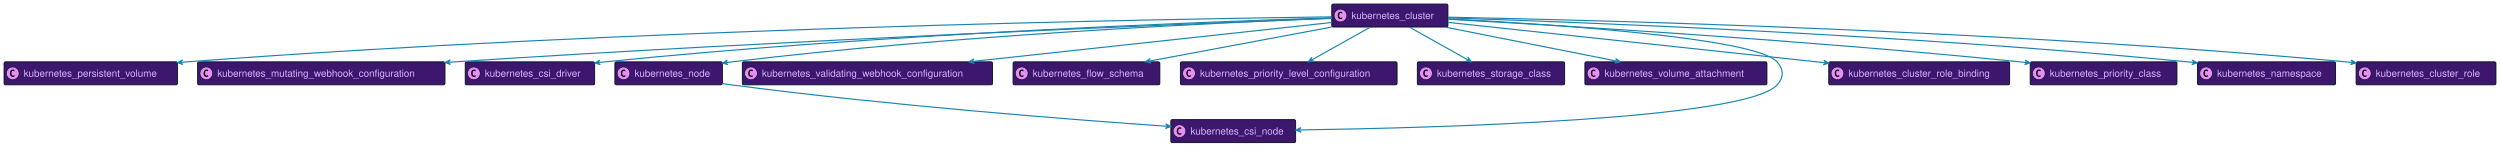
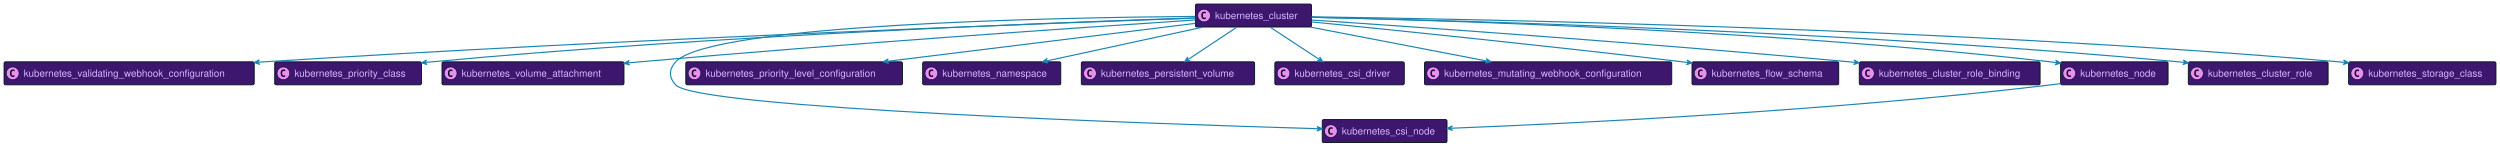
- <svg xmlns="http://www.w3.org/2000/svg" xmlns:xlink="http://www.w3.org/1999/xlink" width="4326" height="252" preserveAspectRatio="none" style="width:4326px;height:252px;background:#00000000">
-   <a xlink:actuate="onRequest" xlink:href="#a" xlink:show="new" xlink:title="#kubernetes_persistent_volume" xlink:type="simple" target="_top">
-     <rect id="a" width="300" height="39.789" x="7" y="107" fill="#3D176E" rx="2.5" ry="2.5" style="stroke:#000d19;stroke-width:1.5" />
+ <svg xmlns="http://www.w3.org/2000/svg" xmlns:xlink="http://www.w3.org/1999/xlink" width="4327" height="252" preserveAspectRatio="none" style="width:4327px;height:252px;background:#00000000">
+   <a xlink:actuate="onRequest" xlink:href="#a" xlink:show="new" xlink:title="#kubernetes_validating_webhook_configuration" xlink:type="simple" target="_top">
+     <rect id="a" width="433" height="39.789" x="7" y="107" fill="#3D176E" rx="2.5" ry="2.5" style="stroke:#000d19;stroke-width:1.5" />
    <circle cx="22" cy="126.894" r="11" fill="#E98DF7" style="stroke:#000d19;stroke-width:1" />
    <path d="M24.969 132.535q-.578.297-1.219.438-.64.156-1.344.156-2.5 0-3.828-1.64-1.312-1.657-1.312-4.782t1.312-4.781q1.328-1.657 3.828-1.657.703 0 1.344.157.656.156 1.219.453v2.719q-.625-.579-1.219-.844-.594-.281-1.219-.281-1.343 0-2.031 1.078-.688 1.062-.688 3.156 0 2.094.688 3.172.688 1.062 2.031 1.062.625 0 1.219-.265.594-.281 1.219-.86v2.72Z" />
-     <text x="41" y="132.78" fill="#D9B8FF" font-family="Helvetica" font-size="17" textLength="258">kubernetes_persistent_volume</text>
+     <text x="41" y="132.78" fill="#D9B8FF" font-family="Helvetica" font-size="17" textLength="391">kubernetes_validating_webhook_configuration</text>
  </a>
-   <a xlink:actuate="onRequest" xlink:href="#b" xlink:show="new" xlink:title="#kubernetes_mutating_webhook_configuration" xlink:type="simple" target="_top">
-     <rect id="b" width="428" height="39.789" x="342" y="107" fill="#3D176E" rx="2.5" ry="2.5" style="stroke:#000d19;stroke-width:1.5" />
-     <circle cx="357" cy="126.894" r="11" fill="#E98DF7" style="stroke:#000d19;stroke-width:1" />
-     <path d="M359.969 132.535q-.578.297-1.219.438-.64.156-1.344.156-2.5 0-3.828-1.64-1.312-1.657-1.312-4.782t1.312-4.781q1.328-1.657 3.828-1.657.703 0 1.344.157.656.156 1.219.453v2.719q-.625-.579-1.219-.844-.594-.281-1.219-.281-1.344 0-2.031 1.078-.688 1.062-.688 3.156 0 2.094.688 3.172.688 1.062 2.031 1.062.625 0 1.219-.265.594-.281 1.219-.86v2.72Z" />
-     <text x="376" y="132.78" fill="#D9B8FF" font-family="Helvetica" font-size="17" textLength="386">kubernetes_mutating_webhook_configuration</text>
+   <a xlink:actuate="onRequest" xlink:href="#b" xlink:show="new" xlink:title="#kubernetes_priority_class" xlink:type="simple" target="_top">
+     <rect id="b" width="254" height="39.789" x="475.5" y="107" fill="#3D176E" rx="2.5" ry="2.5" style="stroke:#000d19;stroke-width:1.5" />
+     <circle cx="490.5" cy="126.894" r="11" fill="#E98DF7" style="stroke:#000d19;stroke-width:1" />
+     <path d="M493.469 132.535q-.578.297-1.219.438-.64.156-1.344.156-2.5 0-3.828-1.64-1.312-1.657-1.312-4.782t1.312-4.781q1.328-1.657 3.828-1.657.703 0 1.344.157.656.156 1.219.453v2.719q-.625-.579-1.219-.844-.594-.281-1.219-.281-1.344 0-2.031 1.078-.688 1.062-.688 3.156 0 2.094.688 3.172.688 1.062 2.031 1.062.625 0 1.219-.265.594-.281 1.219-.86v2.72Z" />
+     <text x="509.5" y="132.78" fill="#D9B8FF" font-family="Helvetica" font-size="17" textLength="212">kubernetes_priority_class</text>
  </a>
-   <a xlink:actuate="onRequest" xlink:href="#c" xlink:show="new" xlink:title="#kubernetes_csi_driver" xlink:type="simple" target="_top">
-     <rect id="c" width="224" height="39.789" x="805" y="107" fill="#3D176E" rx="2.5" ry="2.5" style="stroke:#000d19;stroke-width:1.5" />
-     <circle cx="820" cy="126.894" r="11" fill="#E98DF7" style="stroke:#000d19;stroke-width:1" />
-     <path d="M822.969 132.535q-.578.297-1.219.438-.64.156-1.344.156-2.5 0-3.828-1.64-1.312-1.657-1.312-4.782t1.312-4.781q1.328-1.657 3.828-1.657.703 0 1.344.157.656.156 1.219.453v2.719q-.625-.579-1.219-.844-.594-.281-1.219-.281-1.343 0-2.031 1.078-.688 1.062-.688 3.156 0 2.094.688 3.172.688 1.062 2.031 1.062.625 0 1.219-.265.594-.281 1.219-.86v2.72Z" />
-     <text x="839" y="132.78" fill="#D9B8FF" font-family="Helvetica" font-size="17" textLength="182">kubernetes_csi_driver</text>
+   <a xlink:actuate="onRequest" xlink:href="#c" xlink:show="new" xlink:title="#kubernetes_volume_attachment" xlink:type="simple" target="_top">
+     <rect id="c" width="315" height="39.789" x="765" y="107" fill="#3D176E" rx="2.5" ry="2.5" style="stroke:#000d19;stroke-width:1.5" />
+     <circle cx="780" cy="126.894" r="11" fill="#E98DF7" style="stroke:#000d19;stroke-width:1" />
+     <path d="M782.969 132.535q-.578.297-1.219.438-.64.156-1.344.156-2.5 0-3.828-1.64-1.312-1.657-1.312-4.782t1.312-4.781q1.328-1.657 3.828-1.657.703 0 1.344.157.656.156 1.219.453v2.719q-.625-.579-1.219-.844-.594-.281-1.219-.281-1.343 0-2.031 1.078-.688 1.062-.688 3.156 0 2.094.688 3.172.688 1.062 2.031 1.062.625 0 1.219-.265.594-.281 1.219-.86v2.72Z" />
+     <text x="799" y="132.78" fill="#D9B8FF" font-family="Helvetica" font-size="17" textLength="273">kubernetes_volume_attachment</text>
  </a>
-   <a xlink:actuate="onRequest" xlink:href="#d" xlink:show="new" xlink:title="#kubernetes_cluster" xlink:type="simple" target="_top">
-     <rect id="d" width="201" height="39.789" x="2304.5" y="7" fill="#3D176E" rx="2.5" ry="2.5" style="stroke:#000d19;stroke-width:1.5" />
-     <circle cx="2319.5" cy="26.895" r="11" fill="#E98DF7" style="stroke:#000d19;stroke-width:1" />
-     <path d="M2322.469 32.535q-.578.297-1.219.438-.64.156-1.344.156-2.5 0-3.828-1.64-1.312-1.657-1.312-4.782t1.312-4.781q1.328-1.656 3.828-1.656.703 0 1.344.156.656.156 1.219.453v2.719q-.625-.578-1.219-.844-.594-.281-1.219-.281-1.343 0-2.031 1.078-.688 1.062-.688 3.156 0 2.094.688 3.172.688 1.062 2.031 1.062.625 0 1.219-.265.594-.281 1.219-.86v2.72Z" />
-     <text x="2338.5" y="32.78" fill="#D9B8FF" font-family="Helvetica" font-size="17" textLength="159">kubernetes_cluster</text>
+   <a xlink:actuate="onRequest" xlink:href="#d" xlink:show="new" xlink:title="#kubernetes_csi_node" xlink:type="simple" target="_top">
+     <rect id="d" width="216" height="39.789" x="2288.5" y="207" fill="#3D176E" rx="2.5" ry="2.5" style="stroke:#000d19;stroke-width:1.5" />
+     <circle cx="2303.5" cy="226.894" r="11" fill="#E98DF7" style="stroke:#000d19;stroke-width:1" />
+     <path d="M2306.469 232.535q-.578.297-1.219.438-.64.156-1.344.156-2.5 0-3.828-1.64-1.312-1.657-1.312-4.782t1.312-4.781q1.328-1.656 3.828-1.656.703 0 1.344.156.656.156 1.219.453v2.719q-.625-.579-1.219-.844-.594-.281-1.219-.281-1.343 0-2.031 1.078-.688 1.062-.688 3.156 0 2.094.688 3.172.688 1.062 2.031 1.062.625 0 1.219-.265.594-.281 1.219-.86v2.72Z" />
+     <text x="2322.5" y="232.78" fill="#D9B8FF" font-family="Helvetica" font-size="17" textLength="174">kubernetes_csi_node</text>
  </a>
-   <a xlink:actuate="onRequest" xlink:href="#e" xlink:show="new" xlink:title="#kubernetes_node" xlink:type="simple" target="_top">
-     <rect id="e" width="186" height="39.789" x="1064" y="107" fill="#3D176E" rx="2.5" ry="2.5" style="stroke:#000d19;stroke-width:1.5" />
-     <circle cx="1079" cy="126.894" r="11" fill="#E98DF7" style="stroke:#000d19;stroke-width:1" />
-     <path d="M1081.969 132.535q-.578.297-1.219.438-.64.156-1.344.156-2.5 0-3.828-1.64-1.312-1.657-1.312-4.782t1.312-4.781q1.328-1.657 3.828-1.657.703 0 1.344.157.656.156 1.219.453v2.719q-.625-.579-1.219-.844-.594-.281-1.219-.281-1.343 0-2.031 1.078-.688 1.062-.688 3.156 0 2.094.688 3.172.688 1.062 2.031 1.062.625 0 1.219-.265.594-.281 1.219-.86v2.72Z" />
-     <text x="1098" y="132.78" fill="#D9B8FF" font-family="Helvetica" font-size="17" textLength="144">kubernetes_node</text>
+   <a xlink:actuate="onRequest" xlink:href="#e" xlink:show="new" xlink:title="#kubernetes_priority_level_configuration" xlink:type="simple" target="_top">
+     <rect id="e" width="375" height="39.789" x="1187" y="107" fill="#3D176E" rx="2.5" ry="2.5" style="stroke:#000d19;stroke-width:1.5" />
+     <circle cx="1202" cy="126.894" r="11" fill="#E98DF7" style="stroke:#000d19;stroke-width:1" />
+     <path d="M1204.969 132.535q-.578.297-1.219.438-.64.156-1.344.156-2.5 0-3.828-1.64-1.312-1.657-1.312-4.782t1.312-4.781q1.328-1.657 3.828-1.657.703 0 1.344.157.656.156 1.219.453v2.719q-.625-.579-1.219-.844-.594-.281-1.219-.281-1.343 0-2.031 1.078-.688 1.062-.688 3.156 0 2.094.688 3.172.688 1.062 2.031 1.062.625 0 1.219-.265.594-.281 1.219-.86v2.72Z" />
+     <text x="1221" y="132.78" fill="#D9B8FF" font-family="Helvetica" font-size="17" textLength="333">kubernetes_priority_level_configuration</text>
  </a>
-   <a xlink:actuate="onRequest" xlink:href="#f" xlink:show="new" xlink:title="#kubernetes_validating_webhook_configuration" xlink:type="simple" target="_top">
-     <rect id="f" width="433" height="39.789" x="1284.5" y="107" fill="#3D176E" rx="2.5" ry="2.5" style="stroke:#000d19;stroke-width:1.5" />
-     <circle cx="1299.5" cy="126.894" r="11" fill="#E98DF7" style="stroke:#000d19;stroke-width:1" />
-     <path d="M1302.469 132.535q-.578.297-1.219.438-.64.156-1.344.156-2.5 0-3.828-1.64-1.312-1.657-1.312-4.782t1.312-4.781q1.328-1.657 3.828-1.657.703 0 1.344.157.656.156 1.219.453v2.719q-.625-.579-1.219-.844-.594-.281-1.219-.281-1.343 0-2.031 1.078-.688 1.062-.688 3.156 0 2.094.688 3.172.688 1.062 2.031 1.062.625 0 1.219-.265.594-.281 1.219-.86v2.72Z" />
-     <text x="1318.5" y="132.78" fill="#D9B8FF" font-family="Helvetica" font-size="17" textLength="391">kubernetes_validating_webhook_configuration</text>
+   <a xlink:actuate="onRequest" xlink:href="#f" xlink:show="new" xlink:title="#kubernetes_namespace" xlink:type="simple" target="_top">
+     <rect id="f" width="239" height="39.789" x="1597" y="107" fill="#3D176E" rx="2.5" ry="2.5" style="stroke:#000d19;stroke-width:1.5" />
+     <circle cx="1612" cy="126.894" r="11" fill="#E98DF7" style="stroke:#000d19;stroke-width:1" />
+     <path d="M1614.969 132.535q-.578.297-1.219.438-.64.156-1.344.156-2.5 0-3.828-1.64-1.312-1.657-1.312-4.782t1.312-4.781q1.328-1.657 3.828-1.657.703 0 1.344.157.656.156 1.219.453v2.719q-.625-.579-1.219-.844-.594-.281-1.219-.281-1.343 0-2.031 1.078-.688 1.062-.688 3.156 0 2.094.688 3.172.688 1.062 2.031 1.062.625 0 1.219-.265.594-.281 1.219-.86v2.72Z" />
+     <text x="1631" y="132.78" fill="#D9B8FF" font-family="Helvetica" font-size="17" textLength="197">kubernetes_namespace</text>
  </a>
-   <a xlink:actuate="onRequest" xlink:href="#g" xlink:show="new" xlink:title="#kubernetes_flow_schema" xlink:type="simple" target="_top">
-     <rect id="g" width="254" height="39.789" x="1753" y="107" fill="#3D176E" rx="2.5" ry="2.5" style="stroke:#000d19;stroke-width:1.5" />
-     <circle cx="1768" cy="126.894" r="11" fill="#E98DF7" style="stroke:#000d19;stroke-width:1" />
-     <path d="M1770.969 132.535q-.578.297-1.219.438-.64.156-1.344.156-2.5 0-3.828-1.64-1.312-1.657-1.312-4.782t1.312-4.781q1.328-1.657 3.828-1.657.703 0 1.344.157.656.156 1.219.453v2.719q-.625-.579-1.219-.844-.594-.281-1.219-.281-1.343 0-2.031 1.078-.688 1.062-.688 3.156 0 2.094.688 3.172.688 1.062 2.031 1.062.625 0 1.219-.265.594-.281 1.219-.86v2.72Z" />
-     <text x="1787" y="132.78" fill="#D9B8FF" font-family="Helvetica" font-size="17" textLength="212">kubernetes_flow_schema</text>
+   <a xlink:actuate="onRequest" xlink:href="#g" xlink:show="new" xlink:title="#kubernetes_persistent_volume" xlink:type="simple" target="_top">
+     <rect id="g" width="300" height="39.789" x="1871.5" y="107" fill="#3D176E" rx="2.5" ry="2.5" style="stroke:#000d19;stroke-width:1.5" />
+     <circle cx="1886.5" cy="126.894" r="11" fill="#E98DF7" style="stroke:#000d19;stroke-width:1" />
+     <path d="M1889.469 132.535q-.578.297-1.219.438-.64.156-1.344.156-2.5 0-3.828-1.64-1.312-1.657-1.312-4.782t1.312-4.781q1.328-1.657 3.828-1.657.703 0 1.344.157.656.156 1.219.453v2.719q-.625-.579-1.219-.844-.594-.281-1.219-.281-1.343 0-2.031 1.078-.688 1.062-.688 3.156 0 2.094.688 3.172.688 1.062 2.031 1.062.625 0 1.219-.265.594-.281 1.219-.86v2.72Z" />
+     <text x="1905.5" y="132.78" fill="#D9B8FF" font-family="Helvetica" font-size="17" textLength="258">kubernetes_persistent_volume</text>
  </a>
-   <a xlink:actuate="onRequest" xlink:href="#h" xlink:show="new" xlink:title="#kubernetes_priority_level_configuration" xlink:type="simple" target="_top">
-     <rect id="h" width="375" height="39.789" x="2042.5" y="107" fill="#3D176E" rx="2.5" ry="2.5" style="stroke:#000d19;stroke-width:1.5" />
-     <circle cx="2057.5" cy="126.894" r="11" fill="#E98DF7" style="stroke:#000d19;stroke-width:1" />
-     <path d="M2060.469 132.535q-.578.297-1.219.438-.64.156-1.344.156-2.5 0-3.828-1.64-1.312-1.657-1.312-4.782t1.312-4.781q1.328-1.657 3.828-1.657.703 0 1.344.157.656.156 1.219.453v2.719q-.625-.579-1.219-.844-.594-.281-1.219-.281-1.343 0-2.031 1.078-.688 1.062-.688 3.156 0 2.094.688 3.172.688 1.062 2.031 1.062.625 0 1.219-.265.594-.281 1.219-.86v2.72Z" />
-     <text x="2076.5" y="132.78" fill="#D9B8FF" font-family="Helvetica" font-size="17" textLength="333">kubernetes_priority_level_configuration</text>
+   <a xlink:actuate="onRequest" xlink:href="#h" xlink:show="new" xlink:title="#kubernetes_csi_driver" xlink:type="simple" target="_top">
+     <rect id="h" width="224" height="39.789" x="2206.5" y="107" fill="#3D176E" rx="2.5" ry="2.5" style="stroke:#000d19;stroke-width:1.5" />
+     <circle cx="2221.5" cy="126.894" r="11" fill="#E98DF7" style="stroke:#000d19;stroke-width:1" />
+     <path d="M2224.469 132.535q-.578.297-1.219.438-.64.156-1.344.156-2.5 0-3.828-1.64-1.312-1.657-1.312-4.782t1.312-4.781q1.328-1.657 3.828-1.657.703 0 1.344.157.656.156 1.219.453v2.719q-.625-.579-1.219-.844-.594-.281-1.219-.281-1.343 0-2.031 1.078-.688 1.062-.688 3.156 0 2.094.688 3.172.688 1.062 2.031 1.062.625 0 1.219-.265.594-.281 1.219-.86v2.72Z" />
+     <text x="2240.5" y="132.78" fill="#D9B8FF" font-family="Helvetica" font-size="17" textLength="182">kubernetes_csi_driver</text>
  </a>
-   <a xlink:actuate="onRequest" xlink:href="#i" xlink:show="new" xlink:title="#kubernetes_storage_class" xlink:type="simple" target="_top">
-     <rect id="i" width="255" height="39.789" x="2452.5" y="107" fill="#3D176E" rx="2.5" ry="2.5" style="stroke:#000d19;stroke-width:1.5" />
-     <circle cx="2467.5" cy="126.894" r="11" fill="#E98DF7" style="stroke:#000d19;stroke-width:1" />
-     <path d="M2470.469 132.535q-.578.297-1.219.438-.64.156-1.344.156-2.5 0-3.828-1.64-1.312-1.657-1.312-4.782t1.312-4.781q1.328-1.657 3.828-1.657.703 0 1.344.157.656.156 1.219.453v2.719q-.625-.579-1.219-.844-.594-.281-1.219-.281-1.343 0-2.031 1.078-.688 1.062-.688 3.156 0 2.094.688 3.172.688 1.062 2.031 1.062.625 0 1.219-.265.594-.281 1.219-.86v2.72Z" />
-     <text x="2486.5" y="132.78" fill="#D9B8FF" font-family="Helvetica" font-size="17" textLength="213">kubernetes_storage_class</text>
+   <a xlink:actuate="onRequest" xlink:href="#i" xlink:show="new" xlink:title="#kubernetes_mutating_webhook_configuration" xlink:type="simple" target="_top">
+     <rect id="i" width="428" height="39.789" x="2465.5" y="107" fill="#3D176E" rx="2.5" ry="2.5" style="stroke:#000d19;stroke-width:1.5" />
+     <circle cx="2480.5" cy="126.894" r="11" fill="#E98DF7" style="stroke:#000d19;stroke-width:1" />
+     <path d="M2483.469 132.535q-.578.297-1.219.438-.64.156-1.344.156-2.5 0-3.828-1.64-1.312-1.657-1.312-4.782t1.312-4.781q1.328-1.657 3.828-1.657.703 0 1.344.157.656.156 1.219.453v2.719q-.625-.579-1.219-.844-.594-.281-1.219-.281-1.343 0-2.031 1.078-.688 1.062-.688 3.156 0 2.094.688 3.172.688 1.062 2.031 1.062.625 0 1.219-.265.594-.281 1.219-.86v2.72Z" />
+     <text x="2499.5" y="132.78" fill="#D9B8FF" font-family="Helvetica" font-size="17" textLength="386">kubernetes_mutating_webhook_configuration</text>
  </a>
-   <a xlink:actuate="onRequest" xlink:href="#j" xlink:show="new" xlink:title="#kubernetes_volume_attachment" xlink:type="simple" target="_top">
-     <rect id="j" width="315" height="39.789" x="2742.5" y="107" fill="#3D176E" rx="2.5" ry="2.5" style="stroke:#000d19;stroke-width:1.5" />
-     <circle cx="2757.5" cy="126.894" r="11" fill="#E98DF7" style="stroke:#000d19;stroke-width:1" />
-     <path d="M2760.469 132.535q-.578.297-1.219.438-.64.156-1.344.156-2.5 0-3.828-1.64-1.312-1.657-1.312-4.782t1.312-4.781q1.328-1.657 3.828-1.657.703 0 1.344.157.656.156 1.219.453v2.719q-.625-.579-1.219-.844-.594-.281-1.219-.281-1.343 0-2.031 1.078-.688 1.062-.688 3.156 0 2.094.688 3.172.688 1.062 2.031 1.062.625 0 1.219-.265.594-.281 1.219-.86v2.72Z" />
-     <text x="2776.5" y="132.78" fill="#D9B8FF" font-family="Helvetica" font-size="17" textLength="273">kubernetes_volume_attachment</text>
+   <a xlink:actuate="onRequest" xlink:href="#j" xlink:show="new" xlink:title="#kubernetes_cluster" xlink:type="simple" target="_top">
+     <rect id="j" width="201" height="39.789" x="2069" y="7" fill="#3D176E" rx="2.5" ry="2.5" style="stroke:#000d19;stroke-width:1.5" />
+     <circle cx="2084" cy="26.895" r="11" fill="#E98DF7" style="stroke:#000d19;stroke-width:1" />
+     <path d="M2086.969 32.535q-.578.297-1.219.438-.64.156-1.344.156-2.5 0-3.828-1.64-1.312-1.657-1.312-4.782t1.312-4.781q1.328-1.656 3.828-1.656.703 0 1.344.156.656.156 1.219.453v2.719q-.625-.578-1.219-.844-.594-.281-1.219-.281-1.343 0-2.031 1.078-.688 1.062-.688 3.156 0 2.094.688 3.172.688 1.062 2.031 1.062.625 0 1.219-.265.594-.281 1.219-.86v2.72Z" />
+     <text x="2103" y="32.78" fill="#D9B8FF" font-family="Helvetica" font-size="17" textLength="159">kubernetes_cluster</text>
  </a>
-   <a xlink:actuate="onRequest" xlink:href="#k" xlink:show="new" xlink:title="#kubernetes_csi_node" xlink:type="simple" target="_top">
-     <rect id="k" width="216" height="39.789" x="2026" y="207" fill="#3D176E" rx="2.5" ry="2.5" style="stroke:#000d19;stroke-width:1.5" />
-     <circle cx="2041" cy="226.894" r="11" fill="#E98DF7" style="stroke:#000d19;stroke-width:1" />
-     <path d="M2043.969 232.535q-.578.297-1.219.438-.64.156-1.344.156-2.5 0-3.828-1.64-1.312-1.657-1.312-4.782t1.312-4.781q1.328-1.656 3.828-1.656.703 0 1.344.156.656.156 1.219.453v2.719q-.625-.579-1.219-.844-.594-.281-1.219-.281-1.343 0-2.031 1.078-.688 1.062-.688 3.156 0 2.094.688 3.172.688 1.062 2.031 1.062.625 0 1.219-.265.594-.281 1.219-.86v2.72Z" />
-     <text x="2060" y="232.78" fill="#D9B8FF" font-family="Helvetica" font-size="17" textLength="174">kubernetes_csi_node</text>
+   <a xlink:actuate="onRequest" xlink:href="#k" xlink:show="new" xlink:title="#kubernetes_flow_schema" xlink:type="simple" target="_top">
+     <rect id="k" width="254" height="39.789" x="2928.5" y="107" fill="#3D176E" rx="2.5" ry="2.5" style="stroke:#000d19;stroke-width:1.5" />
+     <circle cx="2943.5" cy="126.894" r="11" fill="#E98DF7" style="stroke:#000d19;stroke-width:1" />
+     <path d="M2946.469 132.535q-.578.297-1.219.438-.64.156-1.344.156-2.5 0-3.828-1.64-1.312-1.657-1.312-4.782t1.312-4.781q1.328-1.657 3.828-1.657.703 0 1.344.157.656.156 1.219.453v2.719q-.625-.579-1.219-.844-.594-.281-1.219-.281-1.343 0-2.031 1.078-.688 1.062-.688 3.156 0 2.094.688 3.172.688 1.062 2.031 1.062.625 0 1.219-.265.594-.281 1.219-.86v2.72Z" />
+     <text x="2962.5" y="132.78" fill="#D9B8FF" font-family="Helvetica" font-size="17" textLength="212">kubernetes_flow_schema</text>
  </a>
  <a xlink:actuate="onRequest" xlink:href="#l" xlink:show="new" xlink:title="#kubernetes_cluster_role_binding" xlink:type="simple" target="_top">
-     <rect id="l" width="313" height="39.789" x="3164.5" y="107" fill="#3D176E" rx="2.5" ry="2.5" style="stroke:#000d19;stroke-width:1.5" />
-     <circle cx="3179.5" cy="126.894" r="11" fill="#E98DF7" style="stroke:#000d19;stroke-width:1" />
-     <path d="M3182.469 132.535q-.578.297-1.219.438-.64.156-1.344.156-2.5 0-3.828-1.64-1.312-1.657-1.312-4.782t1.312-4.781q1.328-1.657 3.828-1.657.703 0 1.344.157.656.156 1.219.453v2.719q-.625-.579-1.219-.844-.594-.281-1.219-.281-1.343 0-2.031 1.078-.688 1.062-.688 3.156 0 2.094.688 3.172.688 1.062 2.031 1.062.625 0 1.219-.265.594-.281 1.219-.86v2.72Z" />
-     <text x="3198.5" y="132.78" fill="#D9B8FF" font-family="Helvetica" font-size="17" textLength="271">kubernetes_cluster_role_binding</text>
+     <rect id="l" width="313" height="39.789" x="3218" y="107" fill="#3D176E" rx="2.5" ry="2.5" style="stroke:#000d19;stroke-width:1.5" />
+     <circle cx="3233" cy="126.894" r="11" fill="#E98DF7" style="stroke:#000d19;stroke-width:1" />
+     <path d="M3235.969 132.535q-.578.297-1.219.438-.64.156-1.344.156-2.5 0-3.828-1.64-1.312-1.657-1.312-4.782t1.312-4.781q1.328-1.657 3.828-1.657.703 0 1.344.157.656.156 1.219.453v2.719q-.625-.579-1.219-.844-.594-.281-1.219-.281-1.343 0-2.031 1.078-.688 1.062-.688 3.156 0 2.094.688 3.172.688 1.062 2.031 1.062.625 0 1.219-.265.594-.281 1.219-.86v2.72Z" />
+     <text x="3252" y="132.78" fill="#D9B8FF" font-family="Helvetica" font-size="17" textLength="271">kubernetes_cluster_role_binding</text>
  </a>
-   <a xlink:actuate="onRequest" xlink:href="#m" xlink:show="new" xlink:title="#kubernetes_priority_class" xlink:type="simple" target="_top">
-     <rect id="m" width="254" height="39.789" x="3513" y="107" fill="#3D176E" rx="2.5" ry="2.5" style="stroke:#000d19;stroke-width:1.5" />
-     <circle cx="3528" cy="126.894" r="11" fill="#E98DF7" style="stroke:#000d19;stroke-width:1" />
-     <path d="M3530.969 132.535q-.578.297-1.219.438-.64.156-1.344.156-2.5 0-3.828-1.64-1.312-1.657-1.312-4.782t1.312-4.781q1.328-1.657 3.828-1.657.703 0 1.344.157.656.156 1.219.453v2.719q-.625-.579-1.219-.844-.594-.281-1.219-.281-1.343 0-2.031 1.078-.688 1.062-.688 3.156 0 2.094.688 3.172.688 1.062 2.031 1.062.625 0 1.219-.265.594-.281 1.219-.86v2.72Z" />
-     <text x="3547" y="132.78" fill="#D9B8FF" font-family="Helvetica" font-size="17" textLength="212">kubernetes_priority_class</text>
+   <a xlink:actuate="onRequest" xlink:href="#m" xlink:show="new" xlink:title="#kubernetes_node" xlink:type="simple" target="_top">
+     <rect id="m" width="186" height="39.789" x="3566.5" y="107" fill="#3D176E" rx="2.5" ry="2.5" style="stroke:#000d19;stroke-width:1.5" />
+     <circle cx="3581.5" cy="126.894" r="11" fill="#E98DF7" style="stroke:#000d19;stroke-width:1" />
+     <path d="M3584.469 132.535q-.578.297-1.219.438-.64.156-1.344.156-2.5 0-3.828-1.64-1.312-1.657-1.312-4.782t1.312-4.781q1.328-1.657 3.828-1.657.703 0 1.344.157.656.156 1.219.453v2.719q-.625-.579-1.219-.844-.594-.281-1.219-.281-1.343 0-2.031 1.078-.688 1.062-.688 3.156 0 2.094.688 3.172.688 1.062 2.031 1.062.625 0 1.219-.265.594-.281 1.219-.86v2.72Z" />
+     <text x="3600.5" y="132.78" fill="#D9B8FF" font-family="Helvetica" font-size="17" textLength="144">kubernetes_node</text>
  </a>
-   <a xlink:actuate="onRequest" xlink:href="#n" xlink:show="new" xlink:title="#kubernetes_namespace" xlink:type="simple" target="_top">
-     <rect id="n" width="239" height="39.789" x="3802.5" y="107" fill="#3D176E" rx="2.5" ry="2.5" style="stroke:#000d19;stroke-width:1.5" />
-     <circle cx="3817.5" cy="126.894" r="11" fill="#E98DF7" style="stroke:#000d19;stroke-width:1" />
-     <path d="M3820.469 132.535q-.578.297-1.219.438-.64.156-1.344.156-2.5 0-3.828-1.64-1.312-1.657-1.312-4.782t1.312-4.781q1.328-1.657 3.828-1.657.703 0 1.344.157.656.156 1.219.453v2.719q-.625-.579-1.219-.844-.594-.281-1.219-.281-1.343 0-2.031 1.078-.688 1.062-.688 3.156 0 2.094.688 3.172.688 1.062 2.031 1.062.625 0 1.219-.265.594-.281 1.219-.86v2.72Z" />
-     <text x="3836.5" y="132.78" fill="#D9B8FF" font-family="Helvetica" font-size="17" textLength="197">kubernetes_namespace</text>
+   <a xlink:actuate="onRequest" xlink:href="#n" xlink:show="new" xlink:title="#kubernetes_cluster_role" xlink:type="simple" target="_top">
+     <rect id="n" width="242" height="39.789" x="3787.5" y="107" fill="#3D176E" rx="2.5" ry="2.5" style="stroke:#000d19;stroke-width:1.5" />
+     <circle cx="3802.5" cy="126.894" r="11" fill="#E98DF7" style="stroke:#000d19;stroke-width:1" />
+     <path d="M3805.469 132.535q-.578.297-1.219.438-.64.156-1.344.156-2.5 0-3.828-1.64-1.312-1.657-1.312-4.782t1.312-4.781q1.328-1.657 3.828-1.657.703 0 1.344.157.656.156 1.219.453v2.719q-.625-.579-1.219-.844-.594-.281-1.219-.281-1.343 0-2.031 1.078-.688 1.062-.688 3.156 0 2.094.688 3.172.688 1.062 2.031 1.062.625 0 1.219-.265.594-.281 1.219-.86v2.72Z" />
+     <text x="3821.5" y="132.78" fill="#D9B8FF" font-family="Helvetica" font-size="17" textLength="200">kubernetes_cluster_role</text>
  </a>
-   <a xlink:actuate="onRequest" xlink:href="#o" xlink:show="new" xlink:title="#kubernetes_cluster_role" xlink:type="simple" target="_top">
-     <rect id="o" width="242" height="39.789" x="4077" y="107" fill="#3D176E" rx="2.5" ry="2.5" style="stroke:#000d19;stroke-width:1.5" />
-     <circle cx="4092" cy="126.894" r="11" fill="#E98DF7" style="stroke:#000d19;stroke-width:1" />
-     <path d="M4094.969 132.535q-.578.297-1.219.438-.64.156-1.344.156-2.5 0-3.828-1.64-1.312-1.657-1.312-4.782t1.312-4.781q1.328-1.657 3.828-1.657.703 0 1.344.157.656.156 1.219.453v2.719q-.625-.579-1.219-.844-.594-.281-1.219-.281-1.343 0-2.031 1.078-.688 1.062-.688 3.156 0 2.094.688 3.172.688 1.062 2.031 1.062.625 0 1.219-.265.594-.281 1.219-.86v2.72Z" />
-     <text x="4111" y="132.78" fill="#D9B8FF" font-family="Helvetica" font-size="17" textLength="200">kubernetes_cluster_role</text>
+   <a xlink:actuate="onRequest" xlink:href="#o" xlink:show="new" xlink:title="#kubernetes_storage_class" xlink:type="simple" target="_top">
+     <rect id="o" width="255" height="39.789" x="4065" y="107" fill="#3D176E" rx="2.5" ry="2.5" style="stroke:#000d19;stroke-width:1.5" />
+     <circle cx="4080" cy="126.894" r="11" fill="#E98DF7" style="stroke:#000d19;stroke-width:1" />
+     <path d="M4082.969 132.535q-.578.297-1.219.438-.64.156-1.344.156-2.5 0-3.828-1.64-1.312-1.657-1.312-4.782t1.312-4.781q1.328-1.657 3.828-1.657.703 0 1.344.157.656.156 1.219.453v2.719q-.625-.579-1.219-.844-.594-.281-1.219-.281-1.343 0-2.031 1.078-.688 1.062-.688 3.156 0 2.094.688 3.172.688 1.062 2.031 1.062.625 0 1.219-.265.594-.281 1.219-.86v2.72Z" />
+     <text x="4099" y="132.78" fill="#D9B8FF" font-family="Helvetica" font-size="17" textLength="213">kubernetes_storage_class</text>
  </a>
-   <path fill="none" d="M2304.2 31.55C2105.29 39.32 1648.44 60.94 1267 107c-3.86.47-7.78.97-11.74 1.52" style="stroke:#1a83af;stroke-width:2" />
-   <path fill="#1A83AF" d="m1250.22 109.22 9.472 2.698-4.521-3.4 3.4-4.52-8.351 5.222z" style="stroke:#1a83af;stroke-width:2" />
-   <path fill="none" d="M2304.37 38.91c-150.24 16.29-435.48 47.21-622.5 67.48" style="stroke:#1a83af;stroke-width:2" />
-   <path fill="#1A83AF" d="m1676.65 106.96 9.381 3-4.41-3.543 3.542-4.41-8.513 4.953z" style="stroke:#1a83af;stroke-width:2" />
-   <path fill="none" d="M2304.4 46.78c-90.97 16.98-224.5 41.91-317.4 59.25" style="stroke:#1a83af;stroke-width:2" />
-   <path fill="#1A83AF" d="m1982.05 106.95 9.58 2.286-4.664-3.2 3.2-4.665-8.116 5.579z" style="stroke:#1a83af;stroke-width:2" />
-   <path fill="none" d="M2304.41 29.13C2003.49 33.1 1084 49.42 324 107c-3.89.29-7.82.61-11.79.94" style="stroke:#1a83af;stroke-width:2" />
-   <path fill="#1A83AF" d="m307.16 108.38 9.31 3.212-4.329-3.641 3.642-4.33-8.623 4.759z" style="stroke:#1a83af;stroke-width:2" />
-   <path fill="none" d="M2370.84 47.13c-29.39 16.46-71.76 40.19-102.35 57.31" style="stroke:#1a83af;stroke-width:2" />
-   <path fill="#1A83AF" d="m2264.07 106.92 9.806-.912-5.445-1.533 1.533-5.445-5.894 7.89z" style="stroke:#1a83af;stroke-width:2" />
-   <path fill="none" d="M2439.16 47.13c29.39 16.46 71.76 40.19 102.35 57.31" style="stroke:#1a83af;stroke-width:2" />
-   <path fill="#1A83AF" d="m2545.93 106.92-5.894-7.89 1.533 5.445-5.445 1.533 9.806.912z" style="stroke:#1a83af;stroke-width:2" />
-   <path fill="none" d="M2501.03 47.01c85.59 16.95 210.45 41.67 297.62 58.93" style="stroke:#1a83af;stroke-width:2" />
-   <path fill="#1A83AF" d="m2803.82 106.96-8.05-5.674 3.146 4.702-4.702 3.145 9.606-2.173z" style="stroke:#1a83af;stroke-width:2" />
-   <path fill="none" d="M2304.25 30.86C2078.61 37.93 1515.71 59.21 1047 107c-4.16.42-8.39.88-12.66 1.37" style="stroke:#1a83af;stroke-width:2" />
-   <path fill="#1A83AF" d="m1029.31 108.96 9.398 2.946-4.43-3.517 3.516-4.43-8.484 5.001z" style="stroke:#1a83af;stroke-width:2" />
-   <path fill="none" d="M2505.81 32.63c177.82 9.2 532.06 32.6 569.19 74.37 11.81 13.29 12.03 26.91 0 40-55.01 59.82-589.35 74.37-827.48 77.89" style="stroke:#1a83af;stroke-width:2" />
-   <path fill="#1A83AF" d="m2242.3 224.96 9.056 3.871-4.057-3.942 3.943-4.057-8.942 4.128z" style="stroke:#1a83af;stroke-width:2" />
-   <path fill="none" d="M2505.65 38.77c157.78 16.88 464.79 49.73 653.77 69.94" style="stroke:#1a83af;stroke-width:2" />
-   <path fill="#1A83AF" d="m3164.42 109.25-8.513-4.953 3.543 4.41-4.411 3.542 9.381-2.999z" style="stroke:#1a83af;stroke-width:2" />
-   <path fill="none" d="M2505.85 33.35C2698.42 44 3131.64 70.06 3495 107c4.18.42 8.42.87 12.7 1.34" style="stroke:#1a83af;stroke-width:2" />
-   <path fill="#1A83AF" d="m3512.74 108.9-8.513-4.953 3.543 4.41-4.411 3.542 9.381-2.999z" style="stroke:#1a83af;stroke-width:2" />
-   <path fill="none" d="M2505.64 30.98C2733.73 38.34 3307.33 60.28 3785 107c3.95.39 7.96.8 12.01 1.24" style="stroke:#1a83af;stroke-width:2" />
-   <path fill="#1A83AF" d="m3802.15 108.81-8.513-4.953 3.543 4.41-4.411 3.542 9.381-2.999z" style="stroke:#1a83af;stroke-width:2" />
-   <path fill="none" d="M2505.9 29.73C2764.55 34.82 3472.15 52.98 4059 107c4.18.39 8.43.8 12.73 1.25" style="stroke:#1a83af;stroke-width:2" />
-   <path fill="#1A83AF" d="m4076.78 108.79-8.527-4.93 3.555 4.401-4.4 3.555 9.372-3.026z" style="stroke:#1a83af;stroke-width:2" />
-   <path fill="none" d="M2304.11 31.76C2049.55 41.49 1360.55 69.42 787 107c-3.88.25-7.8.52-11.75.79" style="stroke:#1a83af;stroke-width:2" />
-   <path fill="#1A83AF" d="m770.24 108.13 9.253 3.373-4.265-3.716 3.716-4.265-8.704 4.608z" style="stroke:#1a83af;stroke-width:2" />
-   <path fill="none" d="M1250.24 144.64c5.66.84 11.28 1.64 16.76 2.36 269.24 35.46 587.63 60.06 753.55 71.58" style="stroke:#1a83af;stroke-width:2" />
-   <path fill="#1A83AF" d="m2025.9 218.95-8.704-4.608 3.716 4.265-4.265 3.716 9.253-3.373z" style="stroke:#1a83af;stroke-width:2" />
+   <path fill="none" d="M2268.44 47.01c88.27 16.96 217.09 41.72 306.91 58.98" style="stroke:#1a83af;stroke-width:2" />
+   <path fill="#1A83AF" d="m2580.4 106.96-8.082-5.628 3.172 4.683-4.684 3.172 9.594-2.227z" style="stroke:#1a83af;stroke-width:2" />
+   <path fill="none" d="M2270.1 37.9c142.76 14.24 412.27 41.79 641.4 69.1 3.87.46 7.8.94 11.77 1.42" style="stroke:#1a83af;stroke-width:2" />
+   <path fill="#1A83AF" d="m2928.32 109.04-8.44-5.076 3.478 4.461-4.462 3.478 9.424-2.863z" style="stroke:#1a83af;stroke-width:2" />
+   <path fill="none" d="M2270.2 34.63c184.61 12.4 589.56 40.72 930.3 72.37 3.94.37 7.92.74 11.94 1.13" style="stroke:#1a83af;stroke-width:2" />
+   <path fill="#1A83AF" d="m3217.55 108.63-8.568-4.856 3.592 4.37-4.37 3.592 9.346-3.106z" style="stroke:#1a83af;stroke-width:2" />
+   <path fill="none" d="M2068.61 31.42C1804.11 40.67 1068.82 68.09 457.5 107c-4 .25-8.05.52-12.12.79" style="stroke:#1a83af;stroke-width:2" />
+   <path fill="#1A83AF" d="m440.21 108.14 9.253 3.373-4.265-3.716 3.716-4.265-8.704 4.608z" style="stroke:#1a83af;stroke-width:2" />
+   <path fill="none" d="M2140.61 47.13c-24.65 16.32-60.1 39.8-85.92 56.89" style="stroke:#1a83af;stroke-width:2" />
+   <path fill="#1A83AF" d="m2050.31 106.92 9.714-1.626-5.543-1.131 1.132-5.543-5.303 8.3z" style="stroke:#1a83af;stroke-width:2" />
+   <path fill="none" d="M2270.19 29.9c228.16 5.14 801.78 22.84 1278.31 77.1 4.19.48 8.46 1.01 12.77 1.58" style="stroke:#1a83af;stroke-width:2" />
+   <path fill="#1A83AF" d="m3566.34 109.27-8.382-5.172 3.427 4.5-4.5 3.428 9.455-2.756z" style="stroke:#1a83af;stroke-width:2" />
+   <path fill="none" d="M2068.76 34.55C1880.03 47.02 1460.4 75.76 1107.5 107c-7.19.64-14.53 1.31-21.94 2" style="stroke:#1a83af;stroke-width:2" />
+   <path fill="#1A83AF" d="m1080.42 109.48 9.337 3.135-4.36-3.606 3.607-4.359-8.584 4.83z" style="stroke:#1a83af;stroke-width:2" />
+   <path fill="none" d="M2068.88 31c-232.87 7.52-826.85 29.93-1321.38 76-4.18.39-8.42.81-12.71 1.25" style="stroke:#1a83af;stroke-width:2" />
+   <path fill="#1A83AF" d="m729.75 108.78 9.372 3.026-4.4-3.555 3.555-4.4-8.527 4.929z" style="stroke:#1a83af;stroke-width:2" />
+   <path fill="none" d="M2270.4 29.91c252.98 5.47 934.5 24.3 1500.1 77.09 3.89.36 7.85.76 11.84 1.17" style="stroke:#1a83af;stroke-width:2" />
+   <path fill="#1A83AF" d="m3787.41 108.72-8.527-4.93 3.555 4.401-4.4 3.555 9.372-3.026z" style="stroke:#1a83af;stroke-width:2" />
+   <path fill="none" d="M2068.61 28.39c-241.81 1.99-838.94 13.5-899.11 78.61-12.07 13.06-12.16 27.03 0 40 37.79 40.3 816.93 67.08 1113.63 75.86" style="stroke:#1a83af;stroke-width:2" />
+   <path fill="#1A83AF" d="m2288.33 223.01-8.882-4.255 3.884 4.112-4.113 3.884 9.111-3.741z" style="stroke:#1a83af;stroke-width:2" />
+   <path fill="none" d="M2081.62 47.01c-78.17 16.91-192.14 41.57-271.9 58.82" style="stroke:#1a83af;stroke-width:2" />
+   <path fill="#1A83AF" d="m1804.52 106.96 9.642 2.006-4.755-3.063 3.063-4.756-7.95 5.813z" style="stroke:#1a83af;stroke-width:2" />
+   <path fill="none" d="M2068.81 40.41c-134.74 16.61-375.21 46.25-534.75 65.92" style="stroke:#1a83af;stroke-width:2" />
+   <path fill="#1A83AF" d="m1528.89 106.97 9.424 2.863-4.462-3.478 3.478-4.461-8.44 5.076z" style="stroke:#1a83af;stroke-width:2" />
+   <path fill="none" d="M2270.22 29.11C2551.68 32.9 3370.24 48.5 4047.5 107c4 .35 8.06.72 12.16 1.12" style="stroke:#1a83af;stroke-width:2" />
+   <path fill="#1A83AF" d="m4064.87 108.64-8.556-4.878 3.581 4.38-4.38 3.58 9.355-3.082z" style="stroke:#1a83af;stroke-width:2" />
+   <path fill="none" d="M2198.58 47.13c24.82 16.32 60.51 39.8 86.5 56.89" style="stroke:#1a83af;stroke-width:2" />
+   <path fill="#1A83AF" d="m2289.49 106.92-5.303-8.3 1.132 5.543-5.543 1.131 9.714 1.626z" style="stroke:#1a83af;stroke-width:2" />
+   <path fill="none" d="M3566.33 144.65c-6.02.86-12.01 1.65-17.83 2.35-379.01 45.32-831.51 66.92-1038.51 75.02" style="stroke:#1a83af;stroke-width:2" />
+   <path fill="#1A83AF" d="m2504.84 222.22 9.153 3.637-4.157-3.837 3.837-4.157-8.833 4.357z" style="stroke:#1a83af;stroke-width:2" />
</svg>
